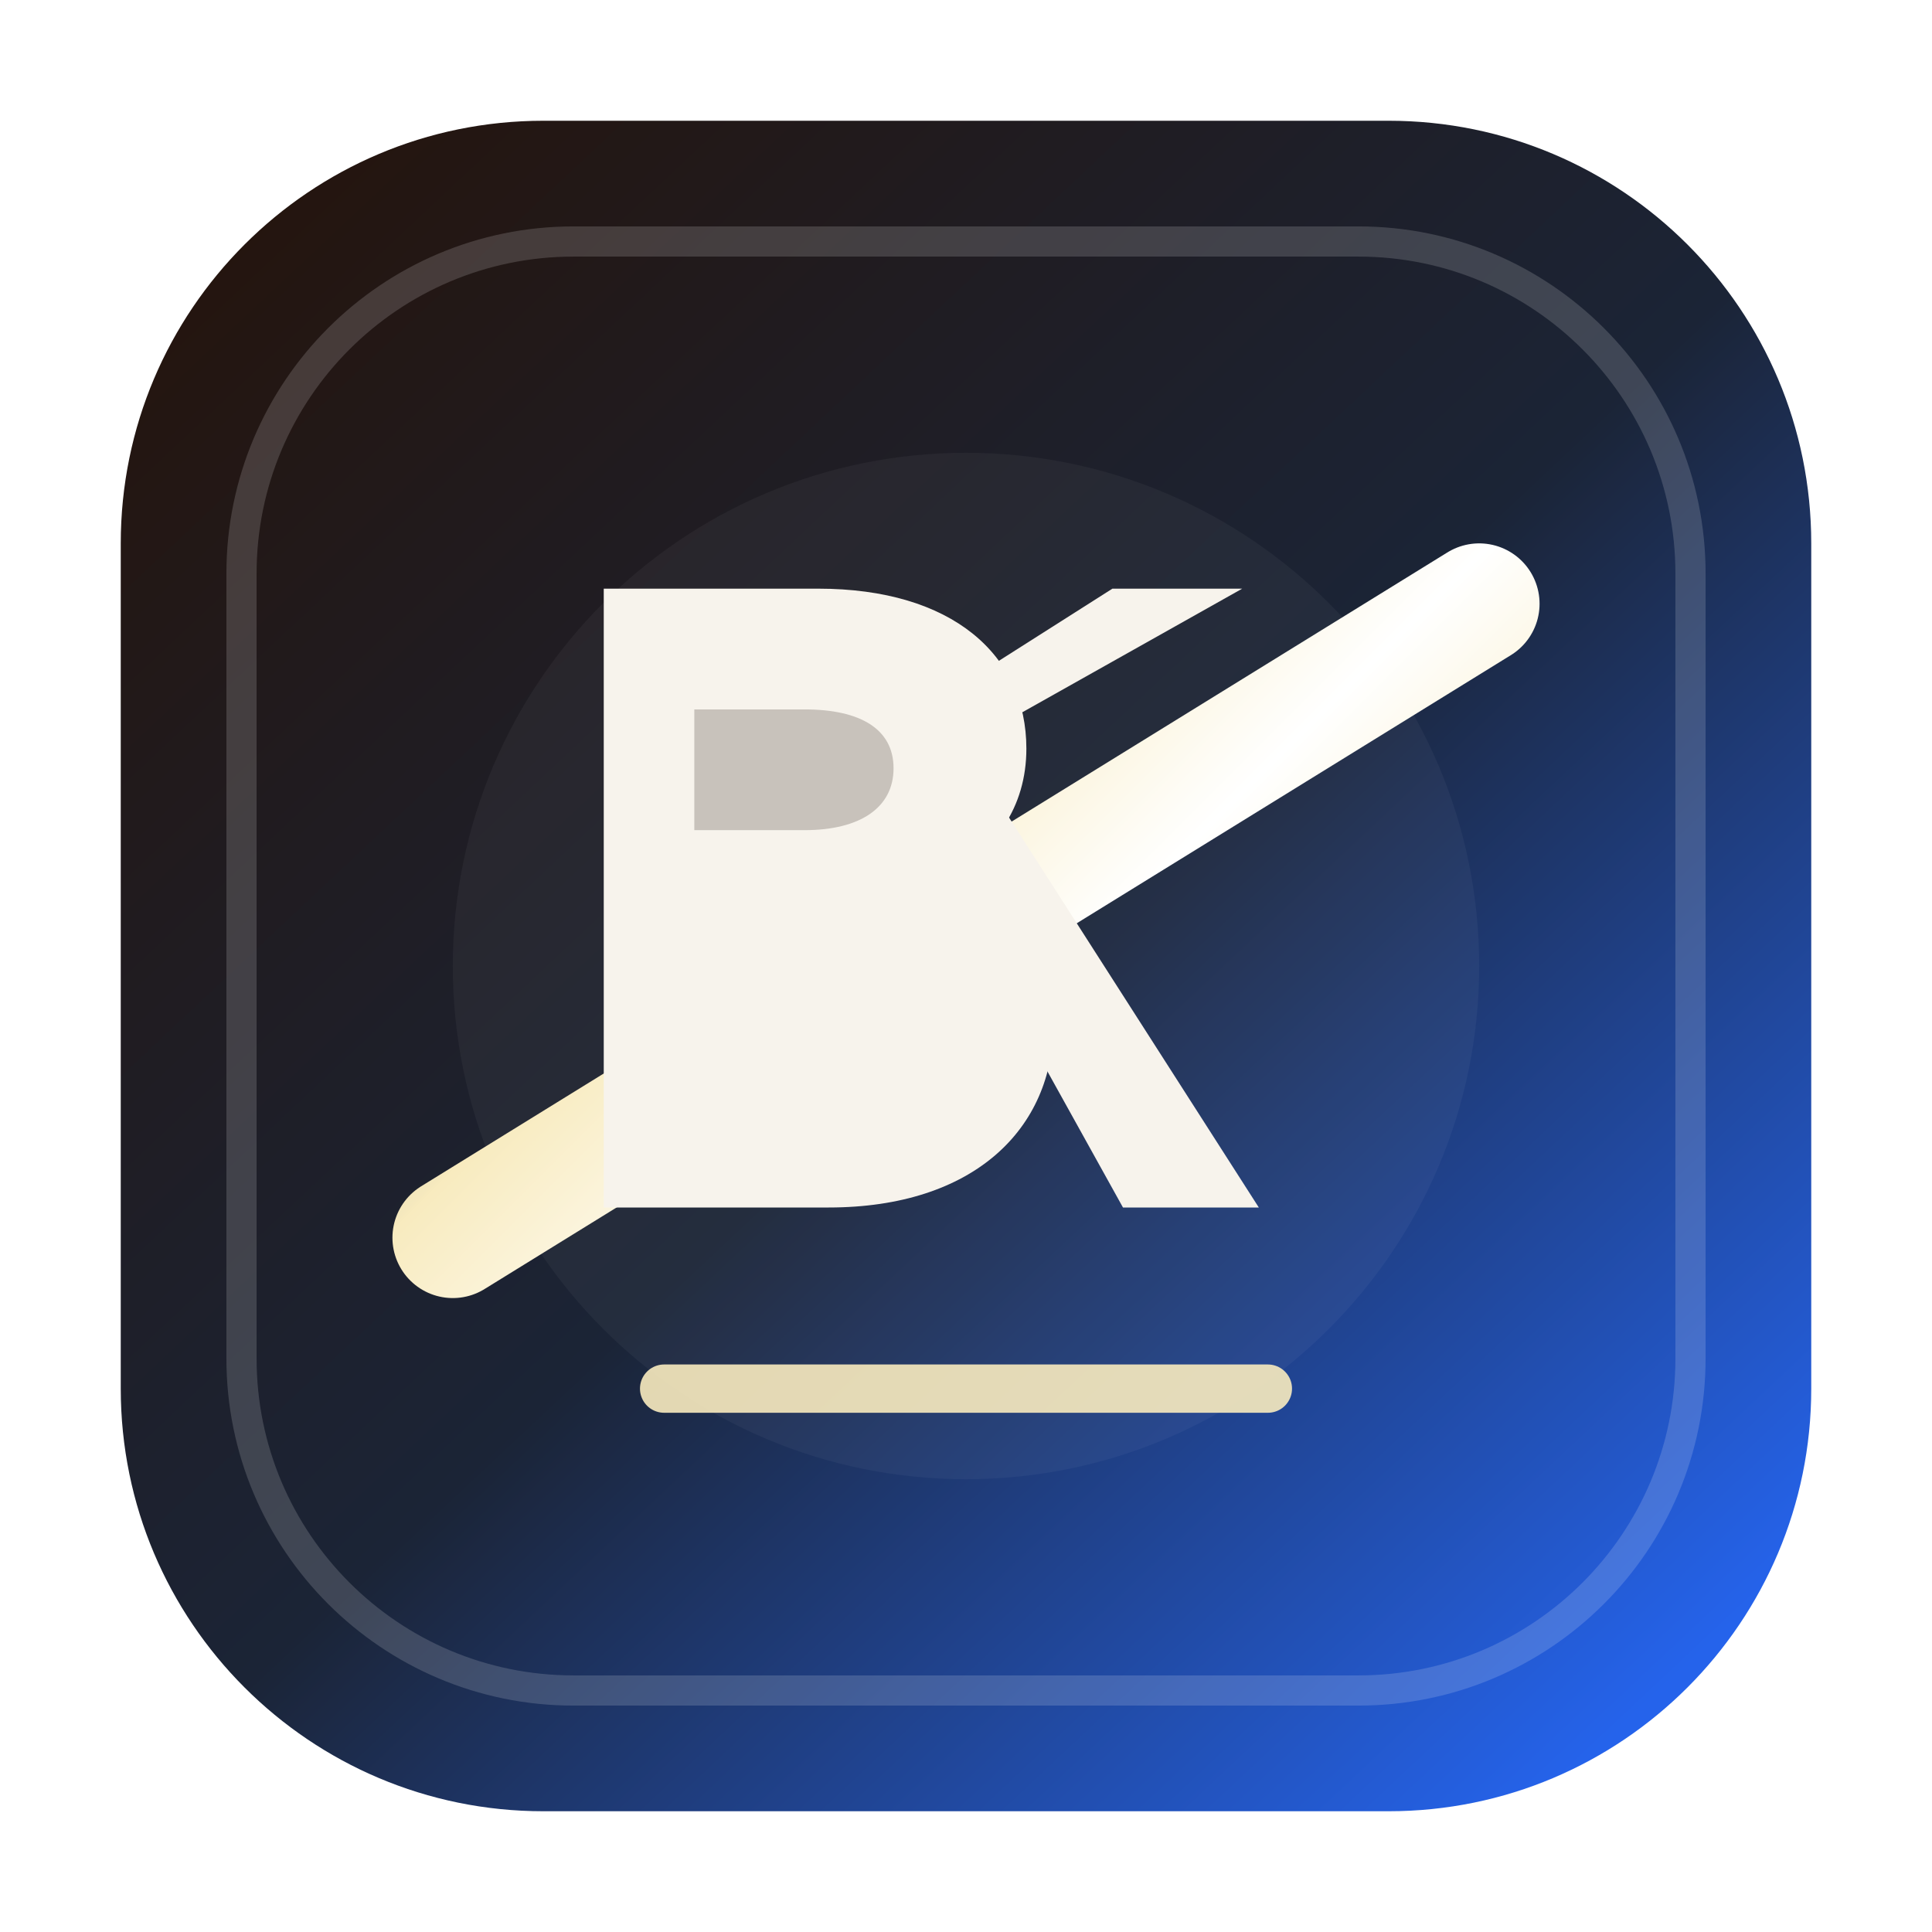
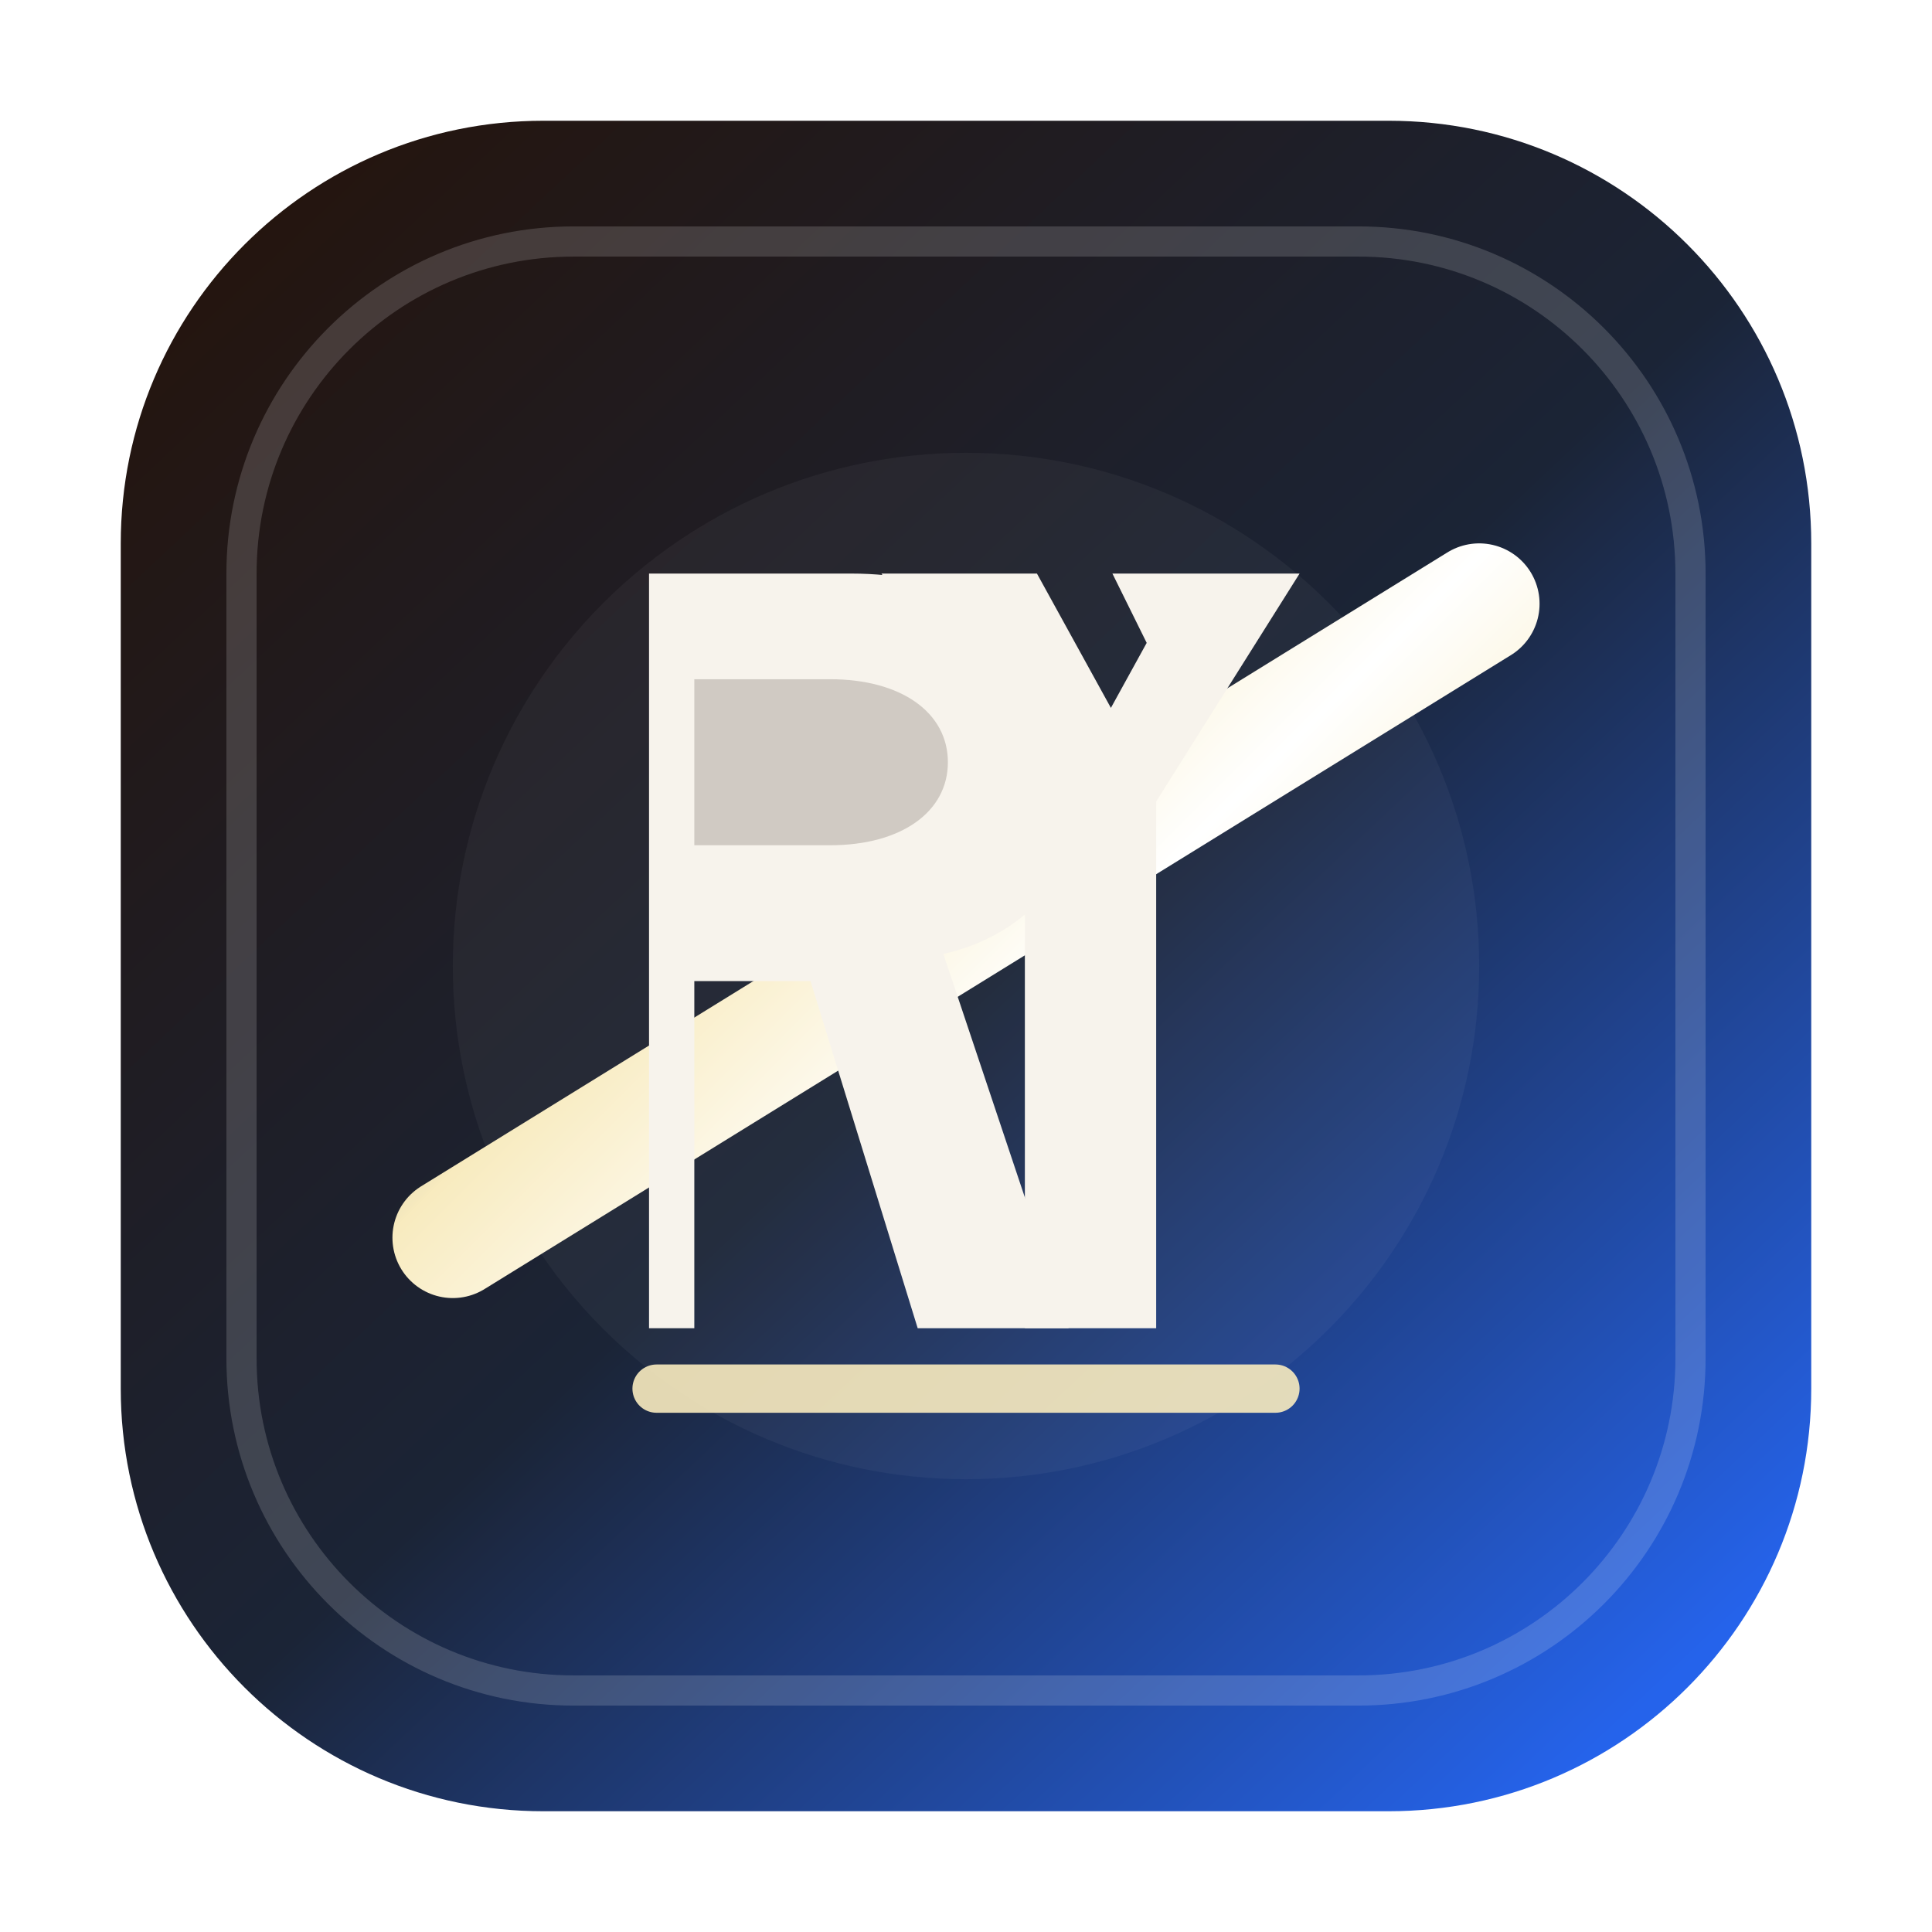
<svg xmlns="http://www.w3.org/2000/svg" width="128" height="128" viewBox="0 0 128 128" fill="none">
  <defs>
    <linearGradient id="bg" x1="18" y1="14" x2="110" y2="112" gradientUnits="userSpaceOnUse">
      <stop offset="0" stop-color="#24150F" />
      <stop offset="0.52" stop-color="#1B2436" />
      <stop offset="1" stop-color="#2563EB" />
    </linearGradient>
    <linearGradient id="stroke" x1="30" y1="30" x2="98" y2="98" gradientUnits="userSpaceOnUse">
      <stop offset="0" stop-color="#F8EBBF" stop-opacity="0" />
      <stop offset="0.35" stop-color="#F8EBBF" />
      <stop offset="0.55" stop-color="#FFFFFF" />
      <stop offset="0.75" stop-color="#F8EBBF" />
      <stop offset="1" stop-color="#F8EBBF" stop-opacity="0" />
    </linearGradient>
  </defs>
  <rect x="8" y="8" width="112" height="112" rx="28" fill="url(#bg)" />
  <rect x="16" y="16" width="96" height="96" rx="22" stroke="rgba(255,255,255,0.16)" stroke-width="2" />
  <circle cx="64" cy="64" r="34" fill="rgba(255,255,255,0.04)" />
  <path d="M30 82L98 40" stroke="url(#stroke)" stroke-width="8" stroke-linecap="round" />
-   <path d="M40 39H54.2C63.1 39 68 43.4 68 49.6C68 53.5 65.9 56.4 62.7 58C67.1 59.7 69.8 63.1 69.8 67.8C69.8 74.8 64.5 80 54.9 80H40V39Z" fill="#F7F3EC" />
-   <path d="M46 47V55H53.3C57 55 59.2 53.5 59.2 50.9C59.2 48.3 57 47 53.3 47H46Z" fill="#24150F" fill-opacity="0.22" />
-   <path d="M63.8 49.4L82.3 39H73.7L60.8 47.2V55.5L74.4 80H83.4L63.8 49.4Z" fill="#F7F3EC" />
-   <path d="M44 92H84" stroke="#F8EBBF" stroke-width="3.2" stroke-linecap="round" opacity="0.9" />
+   <path d="M43 38H56.4C62.7 38 67.6 40.5 70.3 44.9C72.7 48.8 72.8 53.7 70.6 57.4C68.9 60.3 66.1 62.4 62.5 63.2L70.8 88H60.8L53.7 65H46V88H43V38Z" fill="#F7F3EC" />
+   <path d="M46 45V56H55C59.7 56 62.8 53.8 62.8 50.5C62.8 47.2 59.7 45 55 45H46Z" fill="#24150F" fill-opacity="0.18" />
+   <path d="M73.6 38H84L78.3 47.3L73.7 38H86.1L76.6 53.1V88H67.9V53.2L58.4 38H68.7L73.6 46.9L78.5 38H73.6Z" fill="#F7F3EC" />
+   <path d="M43.5 92H84.5" stroke="#F8EBBF" stroke-width="3.2" stroke-linecap="round" opacity="0.9" />
</svg>
